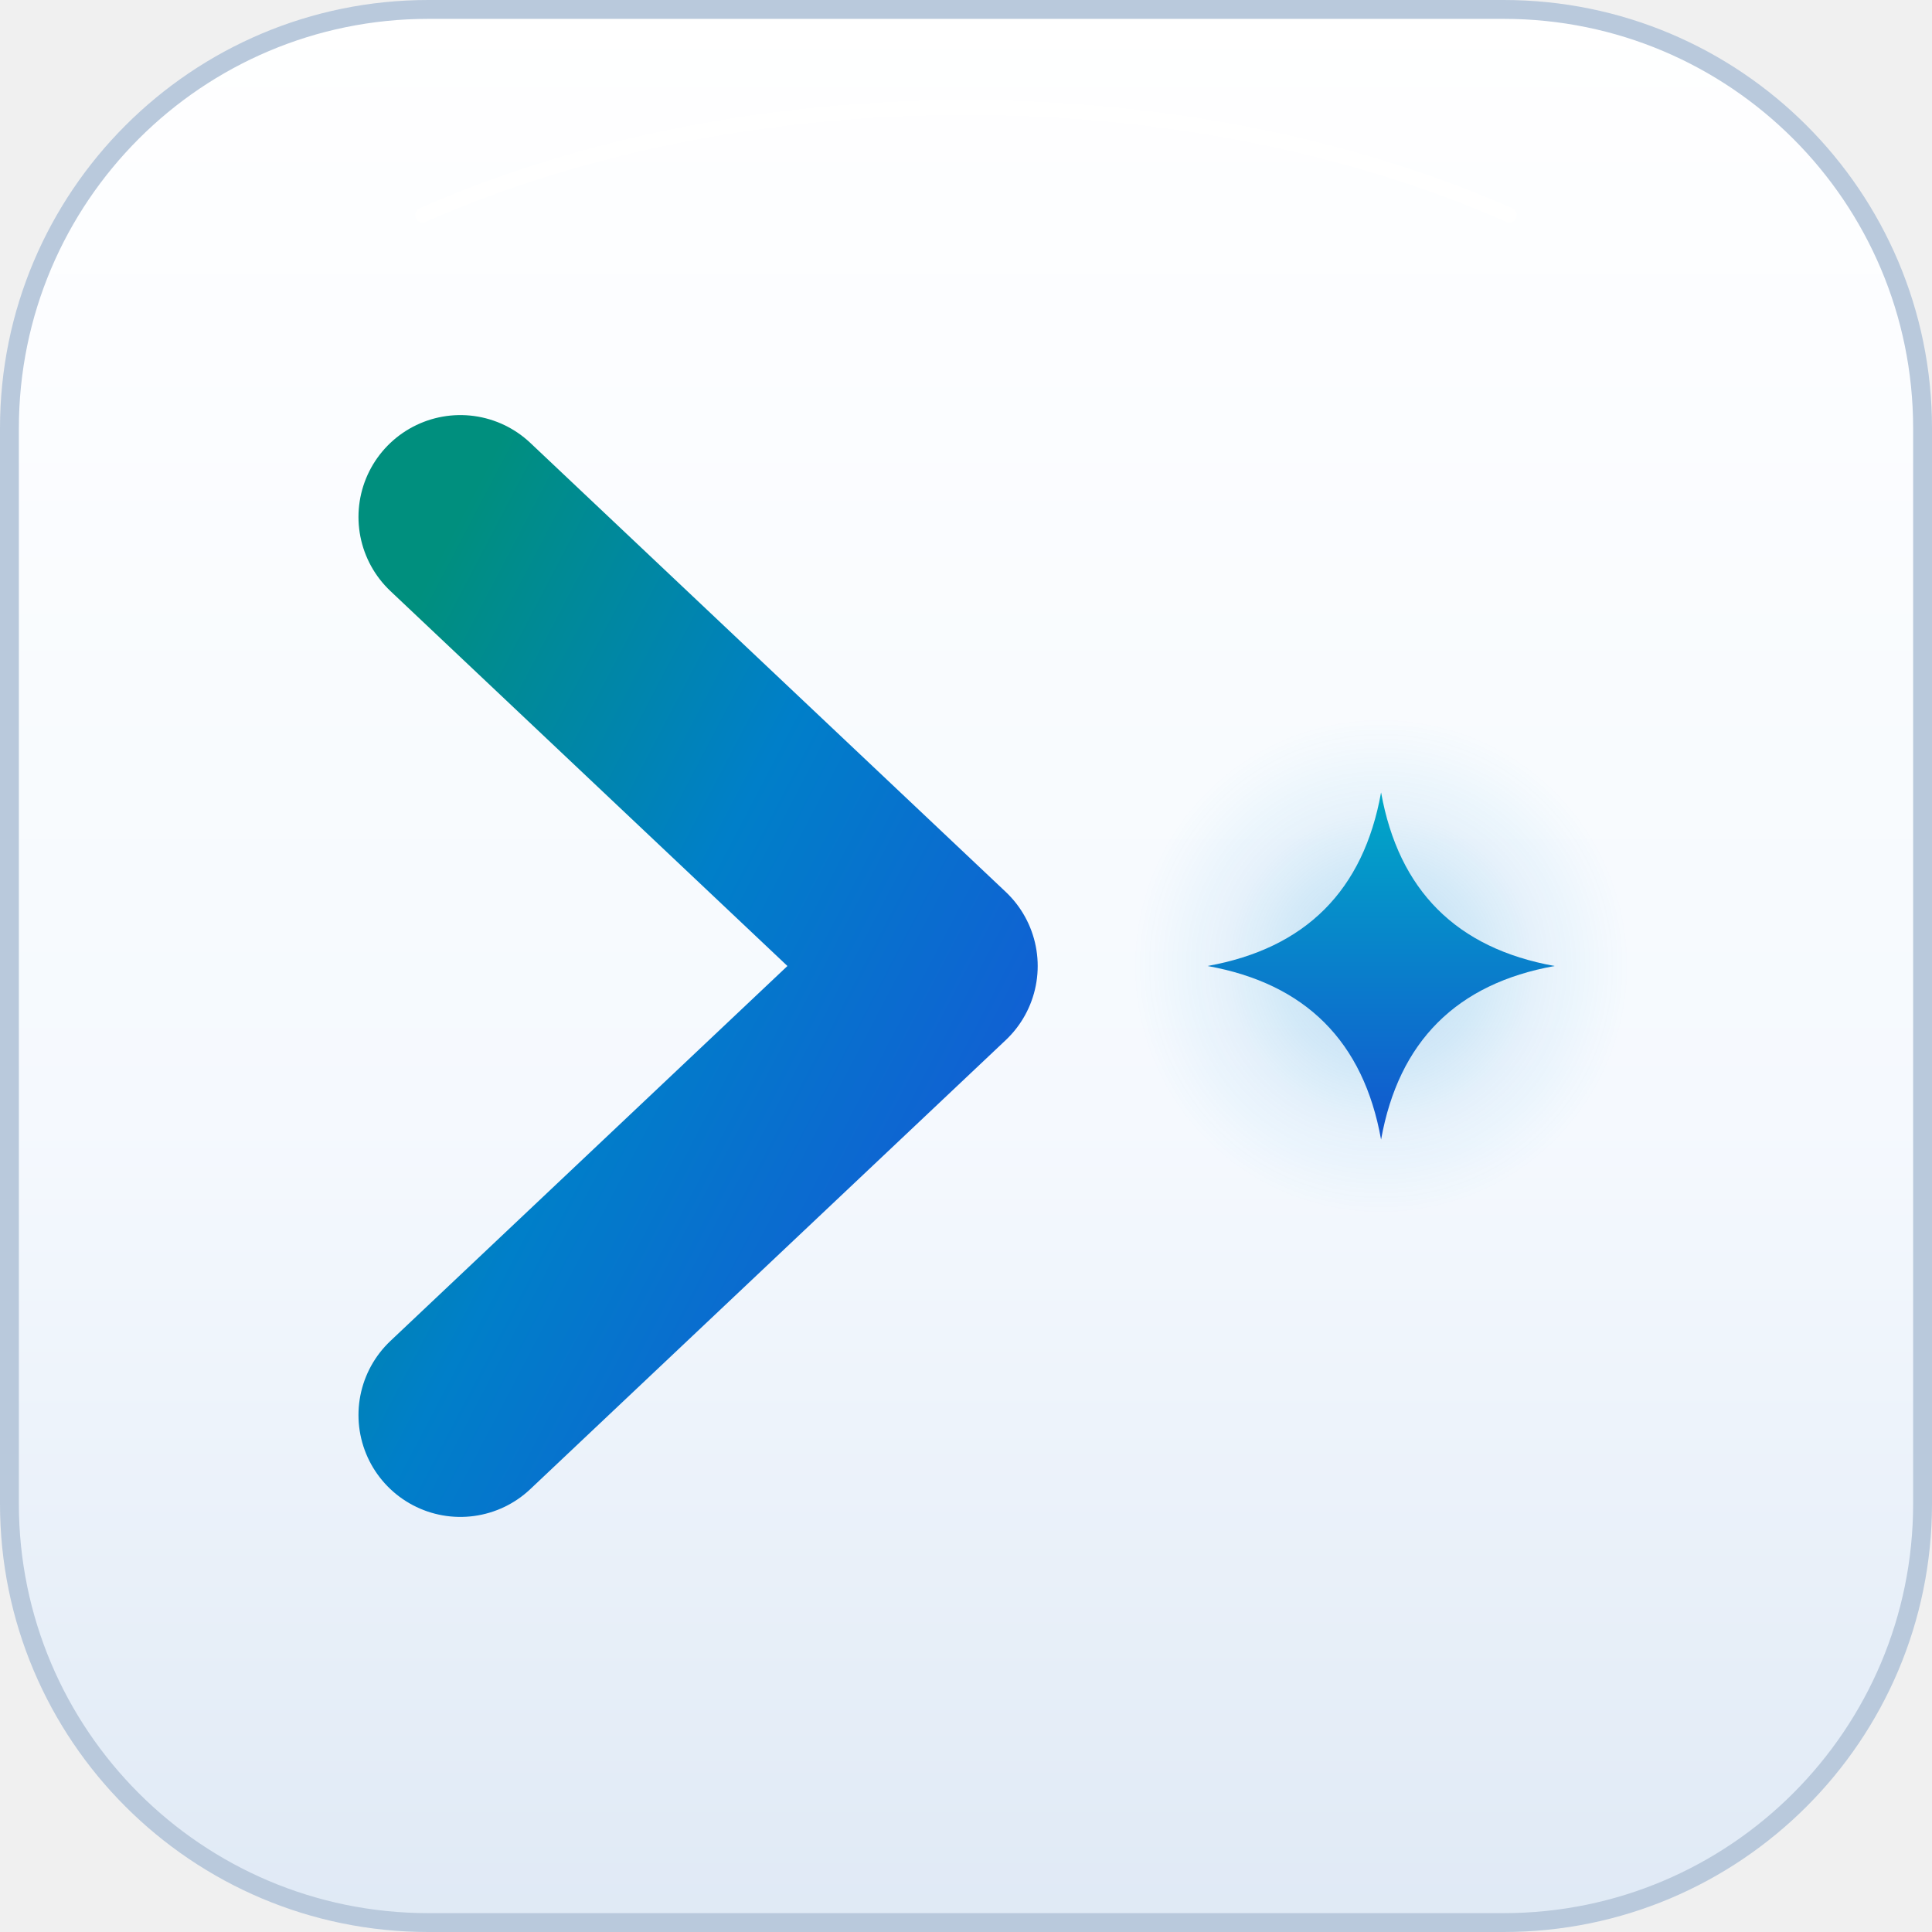
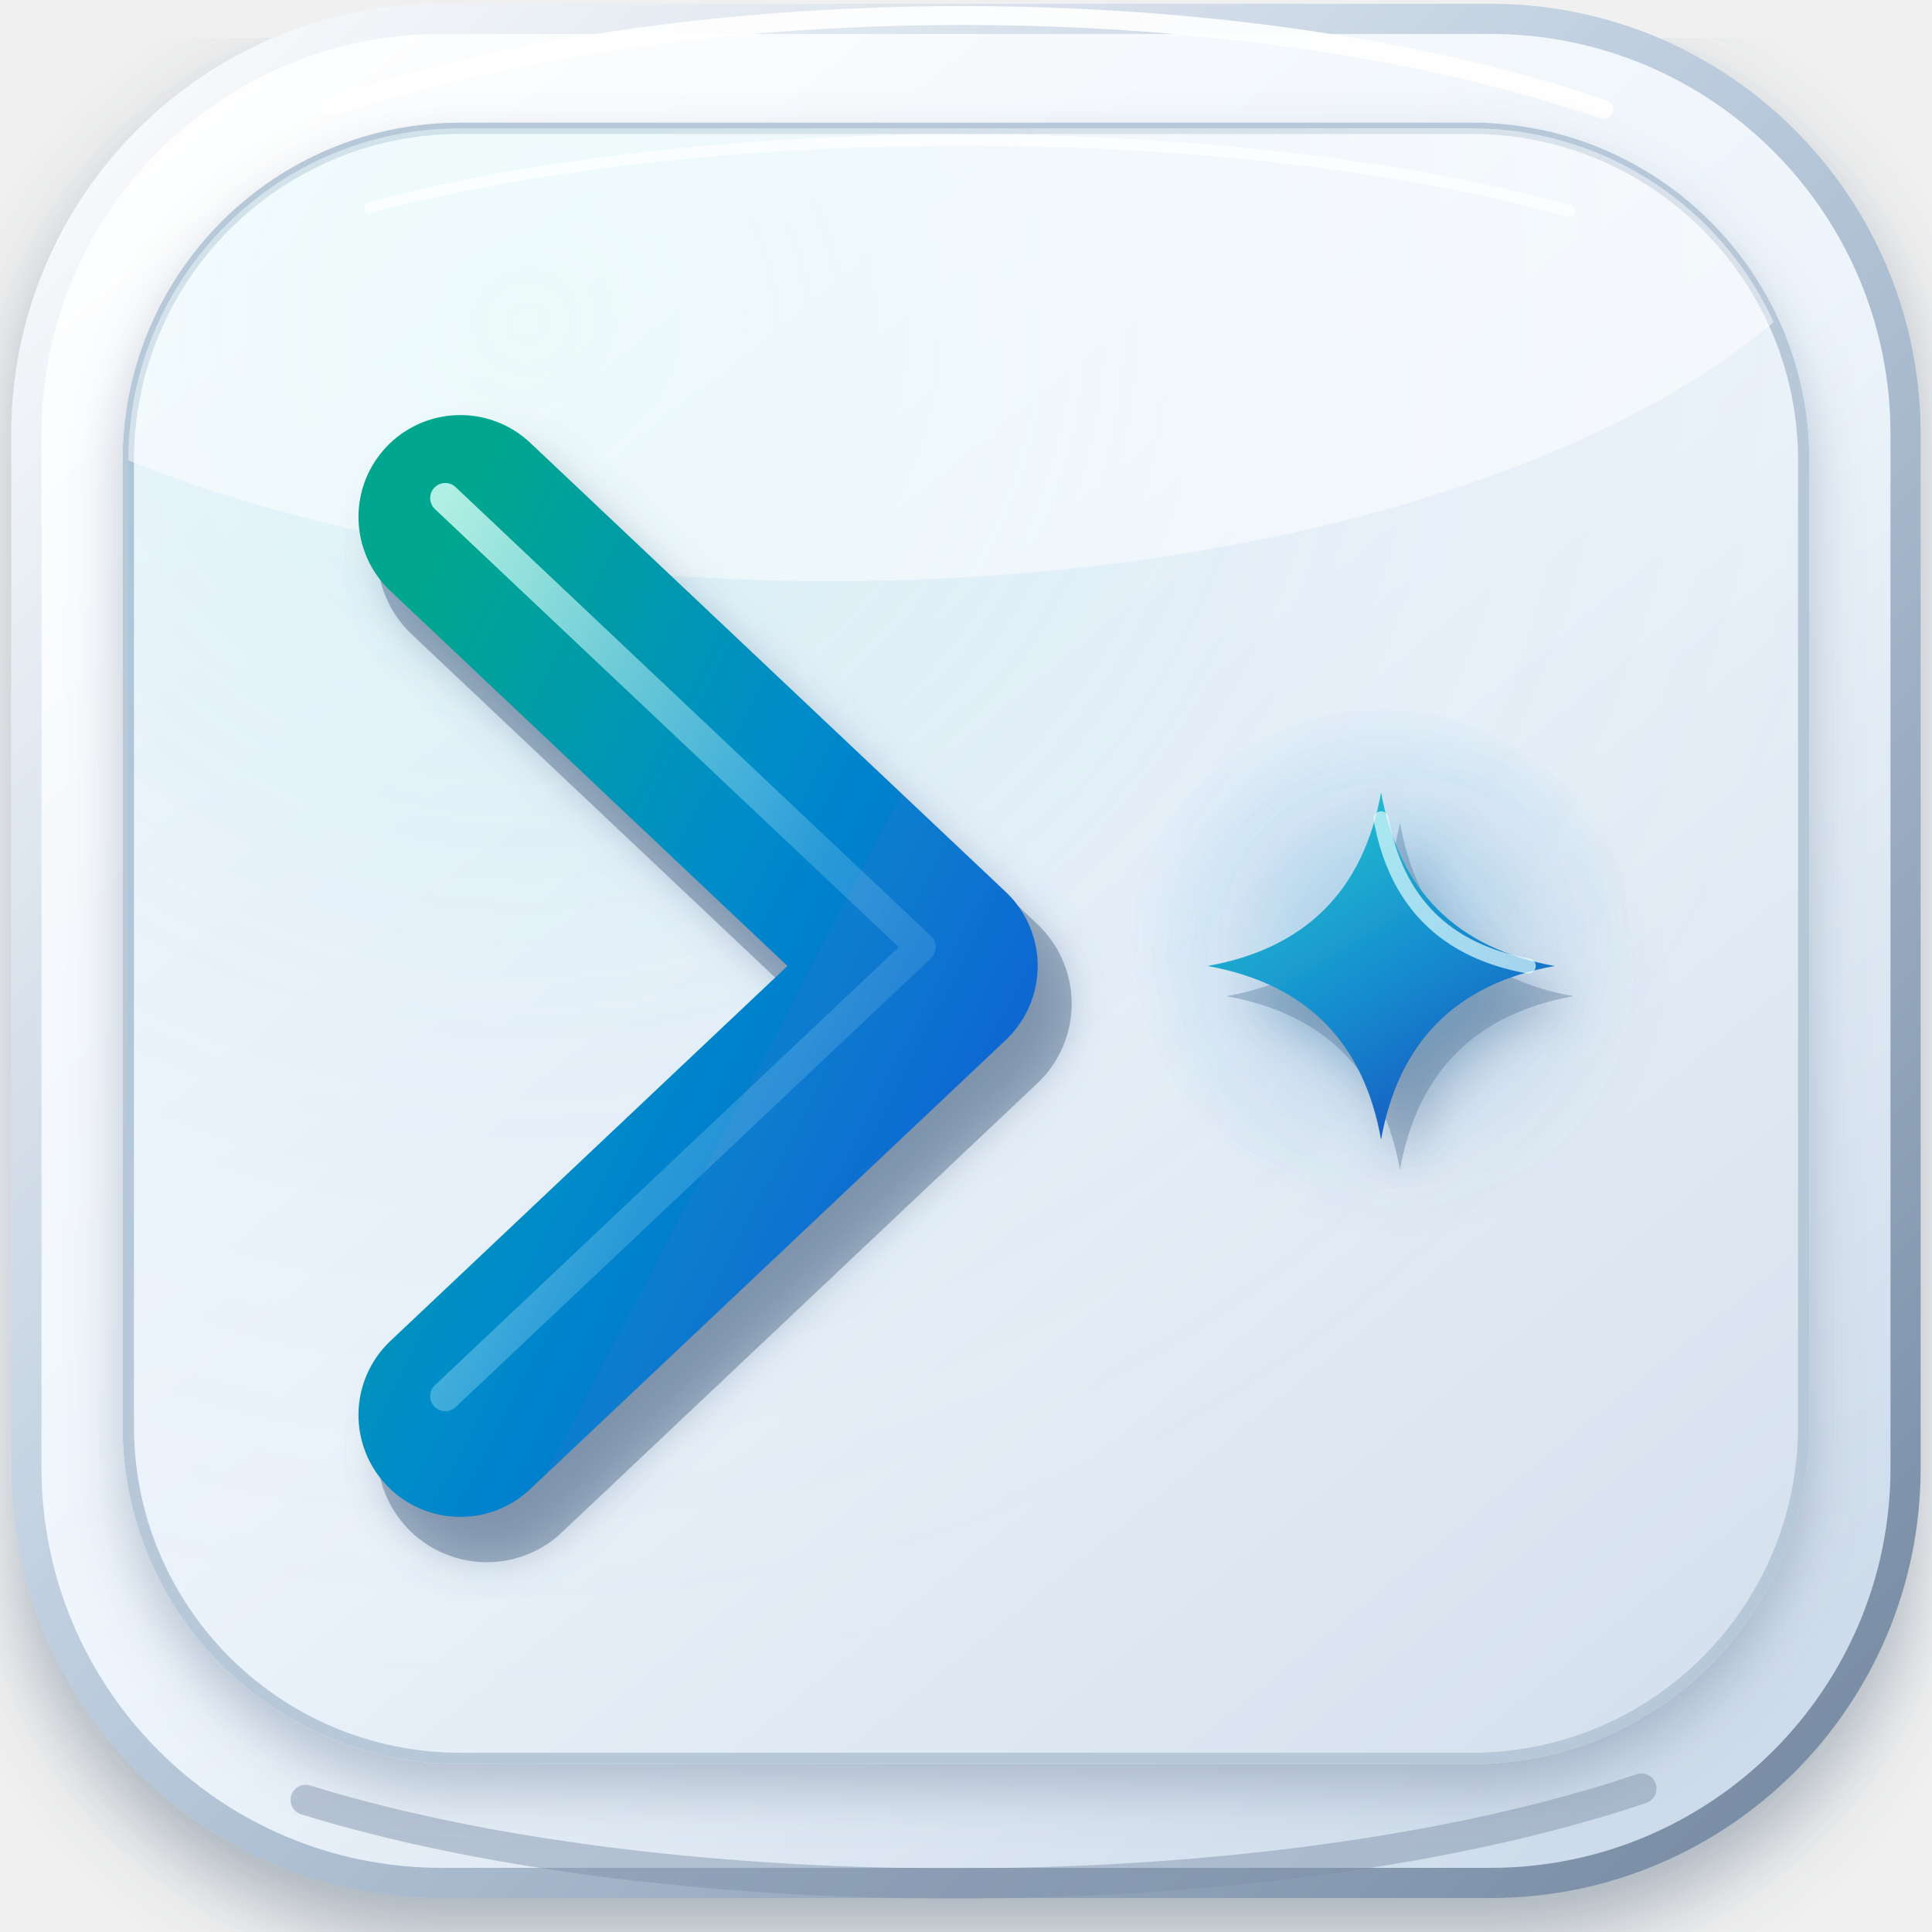
<svg xmlns="http://www.w3.org/2000/svg" viewBox="0 0 512 512" role="img" aria-label="TermiPod light icon">
  <defs>
-     <linearGradient id="bg" x1="0%" y1="0%" x2="0%" y2="100%">
+     <linearGradient id="shell" x1="8%" y1="0%" x2="90%" y2="100%">
      <stop offset="0%" stop-color="#ffffff" />
-       <stop offset="58%" stop-color="#f5f9fe" />
-       <stop offset="100%" stop-color="#dfe9f5" />
+       <stop offset="52%" stop-color="#edf4fb" />
+       <stop offset="100%" stop-color="#cbd9e9" />
    </linearGradient>
+     <linearGradient id="rim" x1="0%" y1="0%" x2="100%" y2="100%">
+       <stop offset="0%" stop-color="#ffffff" />
+       <stop offset="48%" stop-color="#b9cadc" />
+       <stop offset="100%" stop-color="#71869f" />
+     </linearGradient>
+     <linearGradient id="screen" x1="8%" y1="0%" x2="92%" y2="100%">
+       <stop offset="0%" stop-color="#f9fcff" />
+       <stop offset="55%" stop-color="#e9f1f9" />
+       <stop offset="100%" stop-color="#d4e0ed" />
+     </linearGradient>
+     <radialGradient id="screenLight" cx="24%" cy="12%" r="85%">
+       <stop offset="0%" stop-color="#28d8c2" stop-opacity="0.13" />
+       <stop offset="58%" stop-color="#218fdc" stop-opacity="0.03" />
+       <stop offset="100%" stop-color="#ffffff" stop-opacity="0" />
+     </radialGradient>
    <linearGradient id="accent" x1="0%" y1="0%" x2="100%" y2="100%">
-       <stop offset="0%" stop-color="#008f7e" />
-       <stop offset="46%" stop-color="#007fc9" />
-       <stop offset="100%" stop-color="#1558d6" />
+       <stop offset="0%" stop-color="#00a78e" />
+       <stop offset="47%" stop-color="#008cca" />
+       <stop offset="100%" stop-color="#175cd5" />
    </linearGradient>
-     <linearGradient id="spark" x1="0%" y1="0%" x2="0%" y2="100%">
-       <stop offset="0%" stop-color="#00a9c7" />
-       <stop offset="100%" stop-color="#1256cf" />
+     <linearGradient id="promptGloss" x1="0%" y1="0%" x2="100%" y2="100%">
+       <stop offset="0%" stop-color="#d7fff7" stop-opacity="0.82" />
+       <stop offset="60%" stop-color="#bceaff" stop-opacity="0.22" />
+       <stop offset="100%" stop-color="#ffffff" stop-opacity="0" />
    </linearGradient>
-     <radialGradient id="halo" cx="50%" cy="50%" r="50%">
-       <stop offset="0%" stop-color="#168fd7" stop-opacity="0.30" />
-       <stop offset="62%" stop-color="#168fd7" stop-opacity="0.08" />
-       <stop offset="100%" stop-color="#24aee8" stop-opacity="0" />
+     <linearGradient id="spark" x1="20%" y1="0%" x2="80%" y2="100%">
+       <stop offset="0%" stop-color="#25c8cf" />
+       <stop offset="54%" stop-color="#168ccf" />
+       <stop offset="100%" stop-color="#174fbd" />
+     </linearGradient>
+     <radialGradient id="halo" cx="50%" cy="45%" r="50%">
+       <stop offset="0%" stop-color="#1a9fd8" stop-opacity="0.30" />
+       <stop offset="62%" stop-color="#178fd2" stop-opacity="0.08" />
+       <stop offset="100%" stop-color="#178fd2" stop-opacity="0" />
    </radialGradient>
+     <filter id="shellShadow" x="-20%" y="-20%" width="140%" height="150%">
+       <feDropShadow dx="0" dy="10" stdDeviation="10" flood-color="#53677f" flood-opacity="0.46" />
+     </filter>
+     <filter id="inset" x="-15%" y="-15%" width="130%" height="135%">
+       <feGaussianBlur in="SourceAlpha" stdDeviation="7" result="blur" />
+       <feOffset dy="7" result="offset" />
+       <feComposite in="offset" in2="SourceAlpha" operator="out" result="shadow" />
+       <feFlood flood-color="#6e8298" flood-opacity="0.42" result="color" />
+       <feComposite in="color" in2="shadow" operator="in" result="inner" />
+       <feComposite in="SourceGraphic" in2="inner" operator="over" />
+     </filter>
+     <filter id="glyphShadow" x="-30%" y="-30%" width="170%" height="180%">
+       <feDropShadow dx="7" dy="10" stdDeviation="6" flood-color="#56718e" flood-opacity="0.46" />
+     </filter>
+     <clipPath id="screenClip">
+       <rect x="34" y="34" width="444" height="432" rx="88" />
+     </clipPath>
  </defs>
-   <rect x="2.5" y="2.5" width="507" height="507" rx="111" fill="url(#bg)" stroke="#b9c9dc" stroke-width="5" />
-   <path d="M112 57 C198 19 314 19 400 57" fill="none" stroke="#ffffff" stroke-opacity="0.78" stroke-width="4" stroke-linecap="round" />
-   <path d="M122 137 L248 256 L122 375" fill="none" stroke="url(#accent)" stroke-width="54" stroke-linecap="round" stroke-linejoin="round" />
-   <g transform="translate(366 256)">
-     <circle r="66" fill="url(#halo)" />
-     <path d="M 0,-46 Q 7,-7 46,0 Q 7,7 0,46 Q -7,7 -46,0 Q -7,-7 0,-46 Z" fill="url(#spark)" />
+   <rect x="11" y="14" width="490" height="488" rx="108" fill="#8295aa" opacity="0.48" />
+   <rect x="7" y="5" width="498" height="494" rx="110" fill="url(#shell)" stroke="url(#rim)" stroke-width="8" filter="url(#shellShadow)" />
+   <path d="M89 28 C184 -4 329 -4 425 29" fill="none" stroke="#ffffff" stroke-opacity="0.92" stroke-width="5" stroke-linecap="round" />
+   <path d="M81 477 C178 507 337 507 435 474" fill="none" stroke="#7c91a8" stroke-opacity="0.46" stroke-width="8" stroke-linecap="round" />
+   <rect x="34" y="34" width="444" height="432" rx="88" fill="url(#screen)" stroke="#b7c8d9" stroke-width="3" filter="url(#inset)" />
+   <g clip-path="url(#screenClip)">
+     <rect x="34" y="34" width="444" height="432" fill="url(#screenLight)" />
+     <ellipse cx="220" cy="22" rx="285" ry="132" fill="#ffffff" opacity="0.48" />
+   </g>
+   <path d="M98 55 C188 31 327 31 416 56" fill="none" stroke="#ffffff" stroke-opacity="0.70" stroke-width="3" stroke-linecap="round" />
+   <path d="M122 137 L248 256 L122 375" transform="translate(7 10)" fill="none" stroke="#728ba7" stroke-width="58" stroke-linecap="round" stroke-linejoin="round" opacity="0.62" />
+   <path d="M122 137 L248 256 L122 375" fill="none" stroke="url(#accent)" stroke-width="54" stroke-linecap="round" stroke-linejoin="round" filter="url(#glyphShadow)" />
+   <path d="M122 137 L248 256 L122 375" transform="translate(-4 -5)" fill="none" stroke="url(#promptGloss)" stroke-width="8" stroke-linecap="round" stroke-linejoin="round" />
+   <g transform="translate(371 264)" opacity="0.38">
+     <path d="M0 -46 Q7 -7 46 0 Q7 7 0 46 Q-7 7 -46 0 Q-7 -7 0 -46Z" fill="#54728f" />
+   </g>
+   <g transform="translate(366 256)" filter="url(#glyphShadow)">
+     <circle r="68" fill="url(#halo)" />
+     <path d="M0 -46 Q7 -7 46 0 Q7 7 0 46 Q-7 7 -46 0 Q-7 -7 0 -46Z" fill="url(#spark)" />
+     <path d="M0 -39 Q6 -6 39 0" fill="none" stroke="#e8ffff" stroke-opacity="0.68" stroke-width="4" stroke-linecap="round" />
  </g>
</svg>
